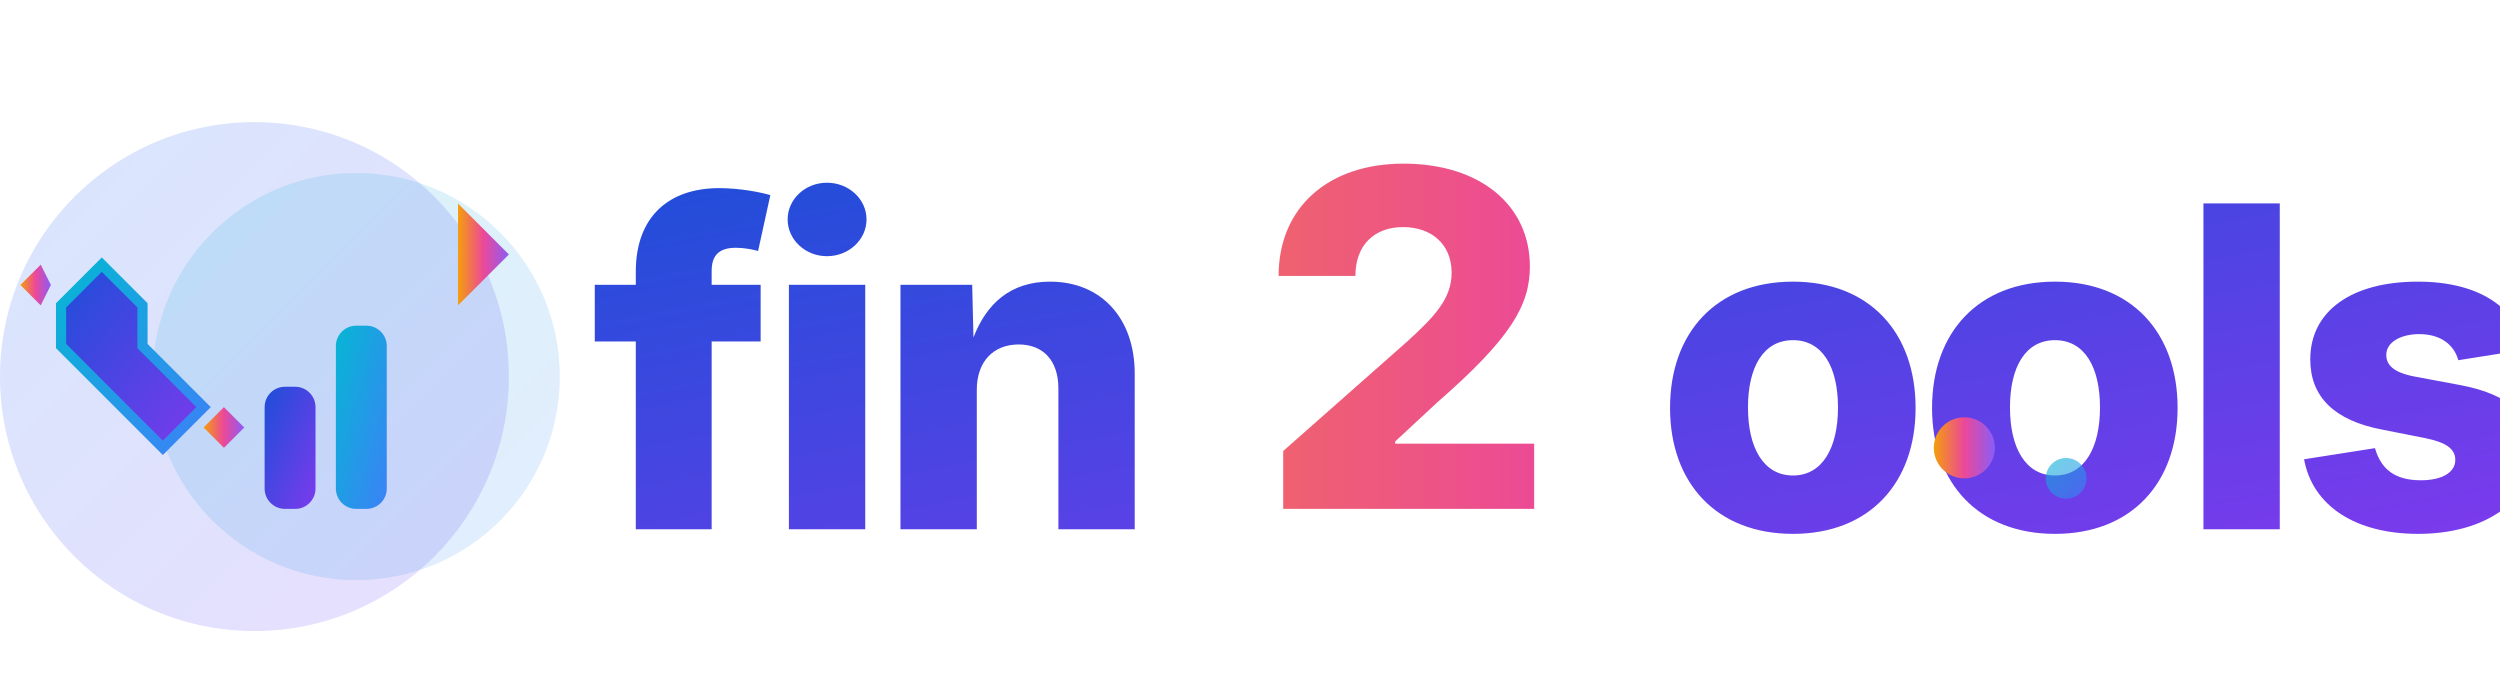
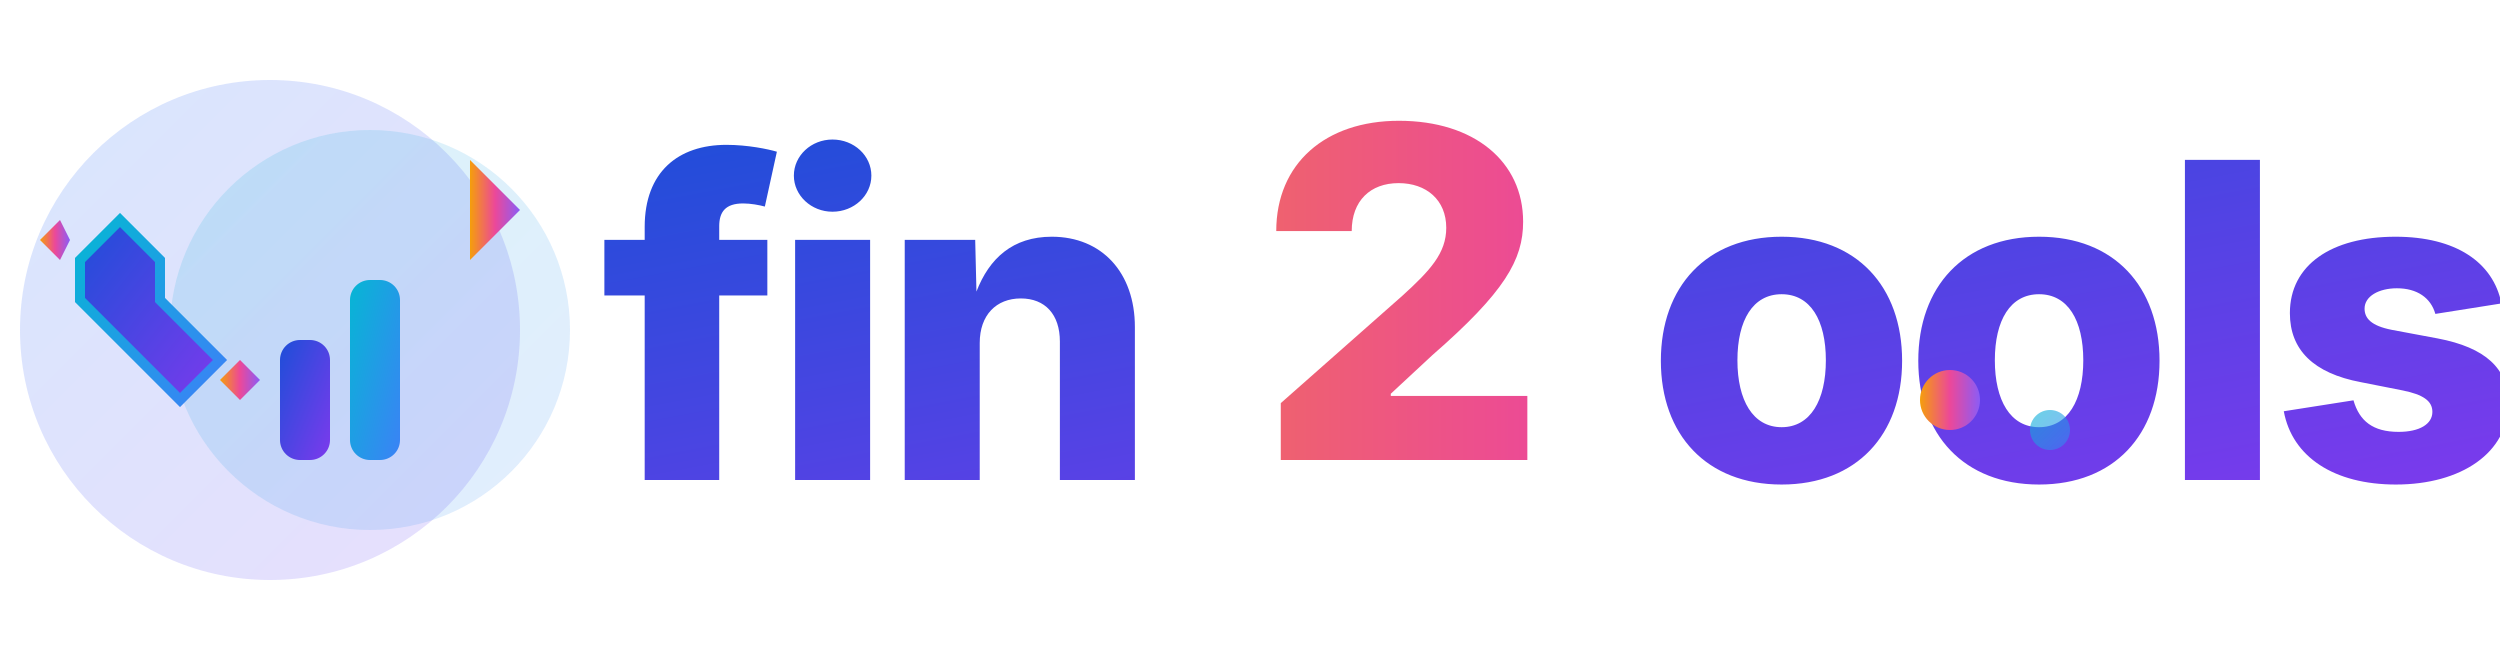
- <svg xmlns="http://www.w3.org/2000/svg" fill="none" viewBox="20 -2 245.63 67">
+ <svg xmlns="http://www.w3.org/2000/svg" fill="none" viewBox="18 2 250 67">
  <circle cx="45" cy="35" r="25" fill="url(#gradient1)" opacity="0.2" />
  <circle cx="55" cy="35" r="20" fill="url(#gradient3)" opacity="0.15" />
  <g transform="translate(8, 8)">
    <path d="M18 20 L22 16 L26 20 L26 24 L32 30 L28 34 L22 28 L18 24 Z" fill="url(#gradient2)" stroke="url(#gradient3)" stroke-width="1" />
    <path d="M16 16 L17 18 L16 20 L14 18 Z" fill="url(#gradient4)" />
    <path d="M34 30 L36 32 L34 34 L32 32 Z" fill="url(#gradient4)" />
    <rect x="38" y="28" width="5" height="12" rx="2" fill="url(#gradient2)" />
    <rect x="45" y="22" width="5" height="18" rx="2" fill="url(#gradient3)" />
    <rect x="52" y="16" width="5" height="24" rx="2" fill="ul(#gradient4)" />
    <path d="M57 10 L62 15 L57 20 Z" fill="url(#gradient4)" />
  </g>
  <g transform="translate(78, 50)">
    <text x="0" y="0" font-family="system-ui, -apple-system, sans-serif" font-size="44" font-weight="800" letter-spacing="-1.5">
      <tspan fill="url(#gradient2)">fin</tspan>
      <tspan fill="url(#gradient4)" font-size="46" dy="-2">2</tspan>
      <tspan fill="url(#gradient2)" dy="2">ools</tspan>
    </text>
    <line x1="0" y1="12" x2="130" y2="12" stroke="url(#gradient5)" stroke-width="3" stroke-linecap="round" opacity="0.4" />
    <circle cx="135" cy="-8" r="3" fill="url(#gradient4)" />
    <circle cx="145" cy="-5" r="2" fill="url(#gradient3)" opacity="0.6" />
  </g>
  <defs>
    <linearGradient id="gradient1" x1="0%" y1="0%" x2="100%" y2="100%">
      <stop offset="0%" stop-color="#3b82f6" />
      <stop offset="100%" stop-color="#8b5cf6" />
    </linearGradient>
    <linearGradient id="gradient2" x1="0%" y1="0%" x2="100%" y2="100%">
      <stop offset="0%" stop-color="#1d4ed8" />
      <stop offset="100%" stop-color="#7c3aed" />
    </linearGradient>
    <linearGradient id="gradient3" x1="0%" y1="0%" x2="100%" y2="100%">
      <stop offset="0%" stop-color="#06b6d4" />
      <stop offset="100%" stop-color="#3b82f6" />
    </linearGradient>
    <linearGradient id="gradient4" x1="0%" y1="0%" x2="100%" y2="0%">
      <stop offset="0%" stop-color="#f59e0b" />
      <stop offset="50%" stop-color="#ec4899" />
      <stop offset="100%" stop-color="#8b5cf6" />
    </linearGradient>
    <linearGradient id="gradient5" x1="0%" y1="0%" x2="100%" y2="0%">
      <stop offset="0%" stop-color="#3b82f6" opacity="0.2" />
      <stop offset="50%" stop-color="#8b5cf6" opacity="0.8" />
      <stop offset="100%" stop-color="#ec4899" opacity="0.2" />
    </linearGradient>
  </defs>
</svg>
